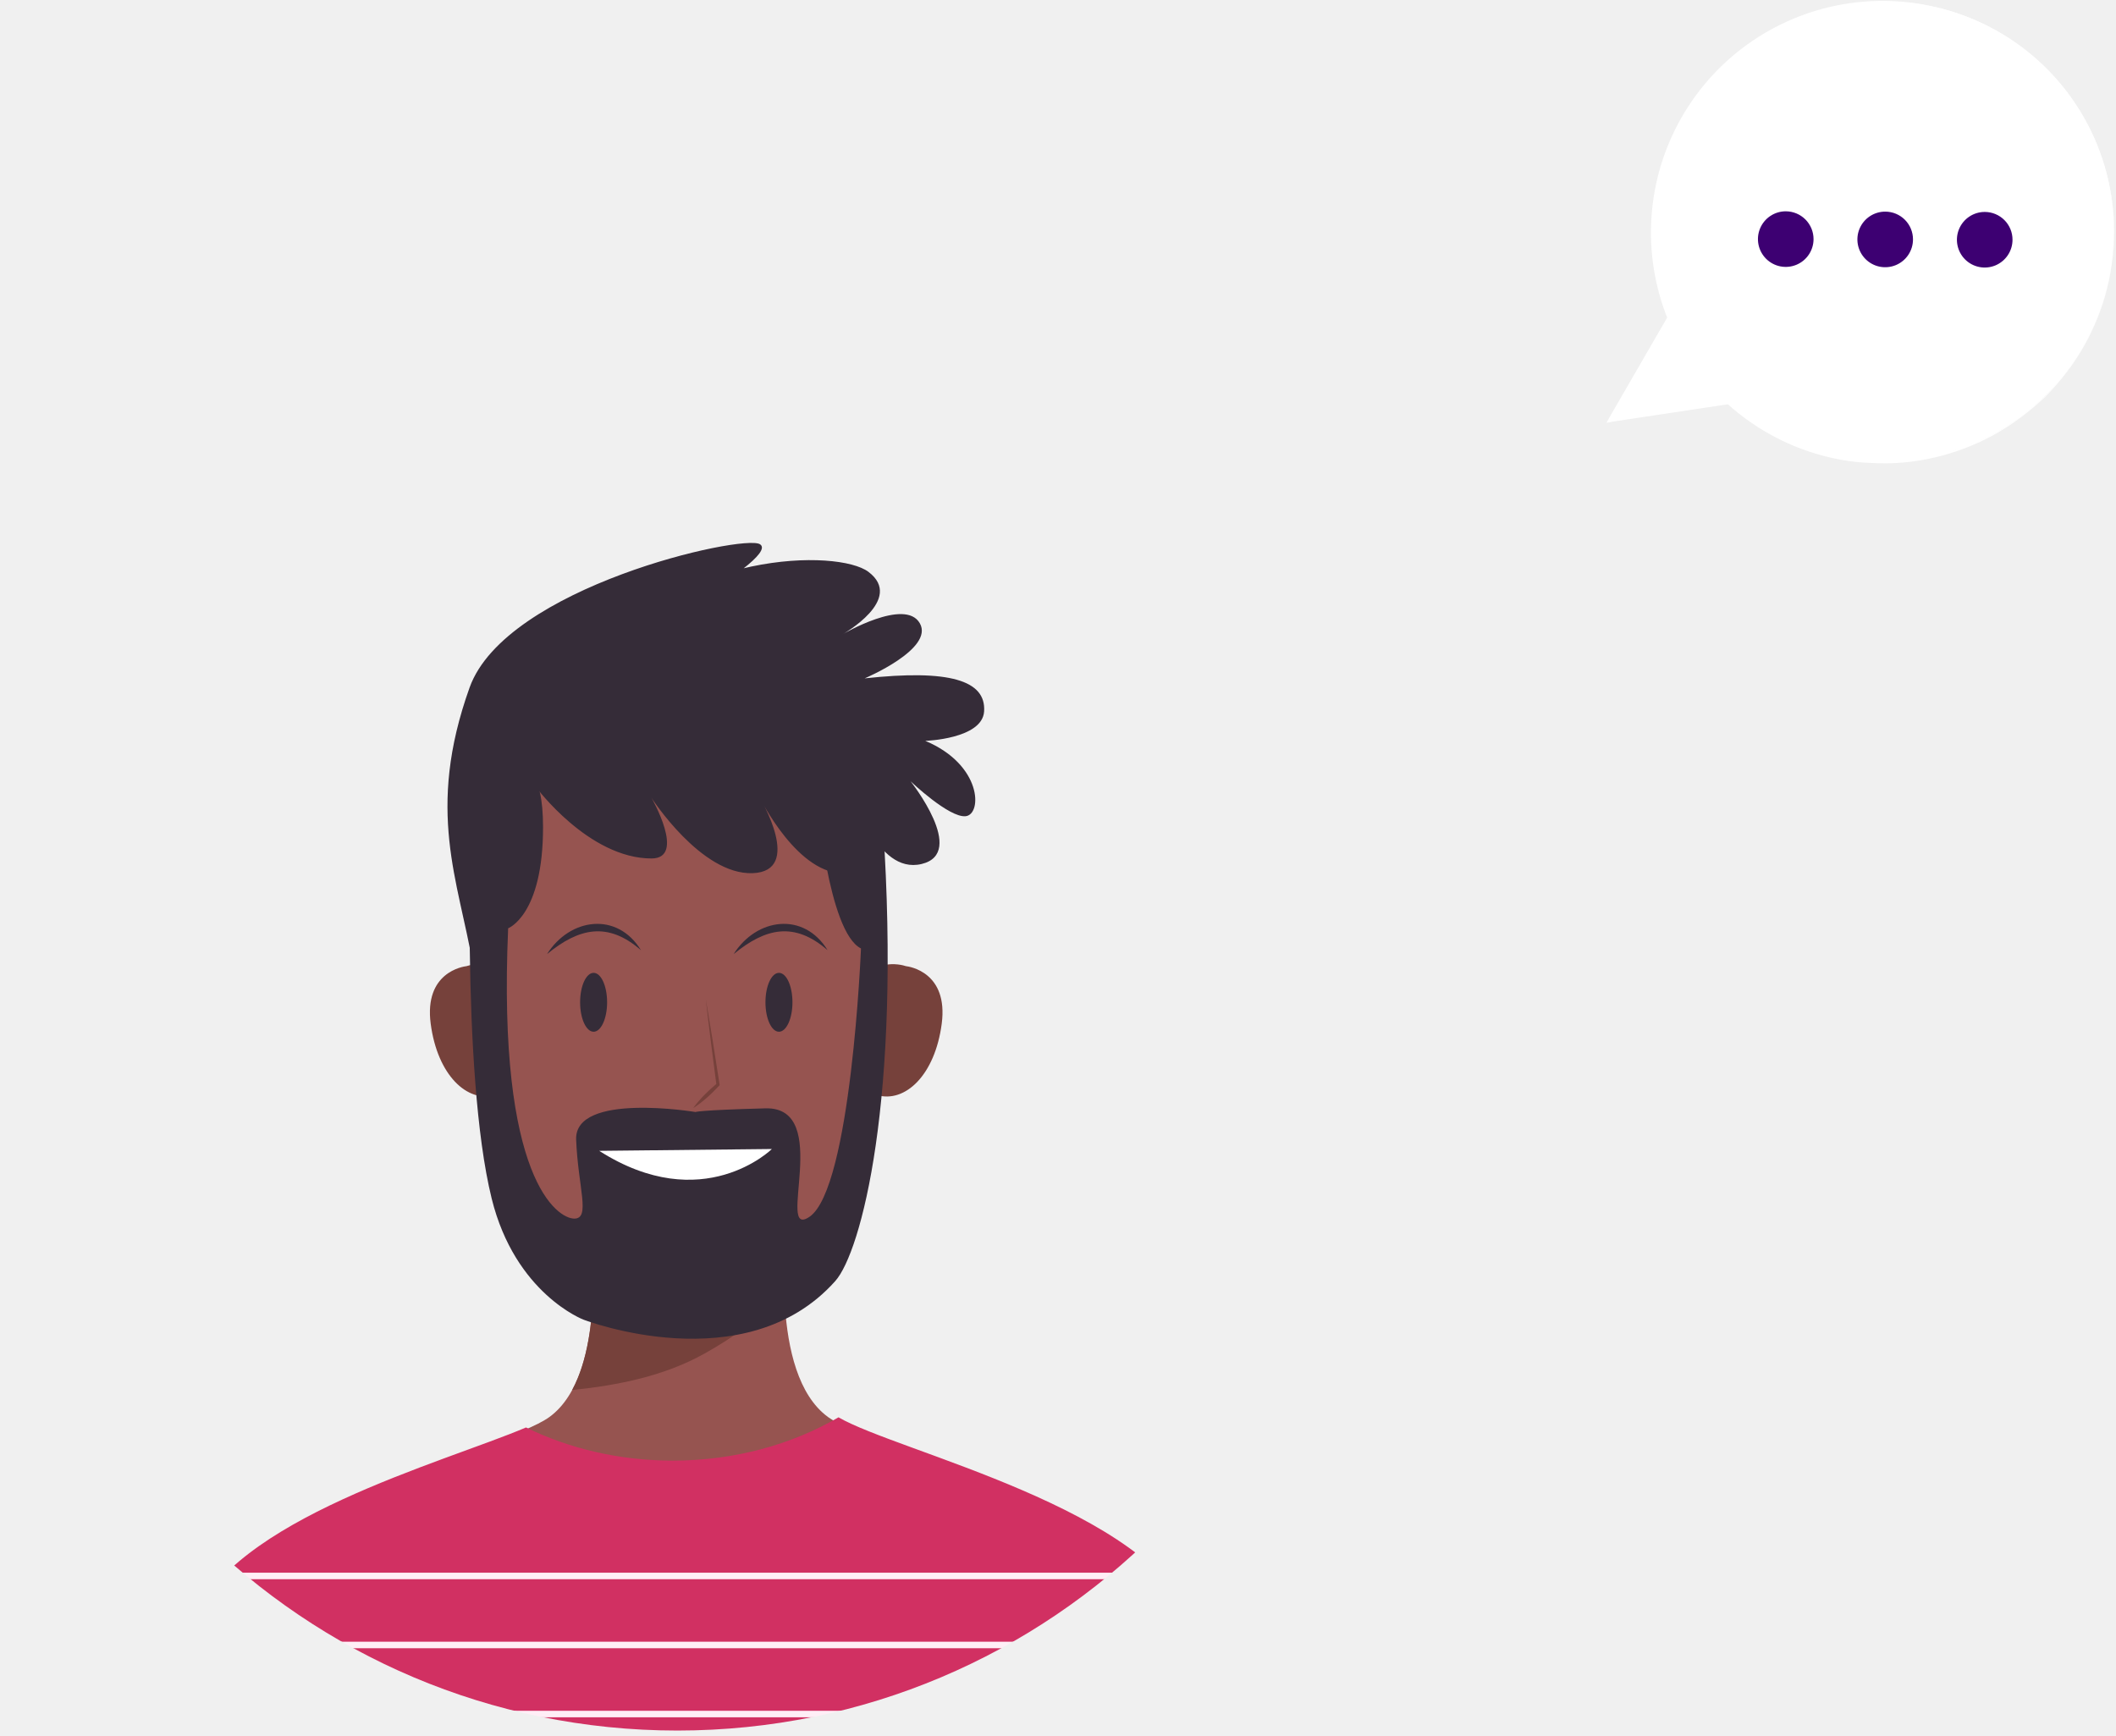
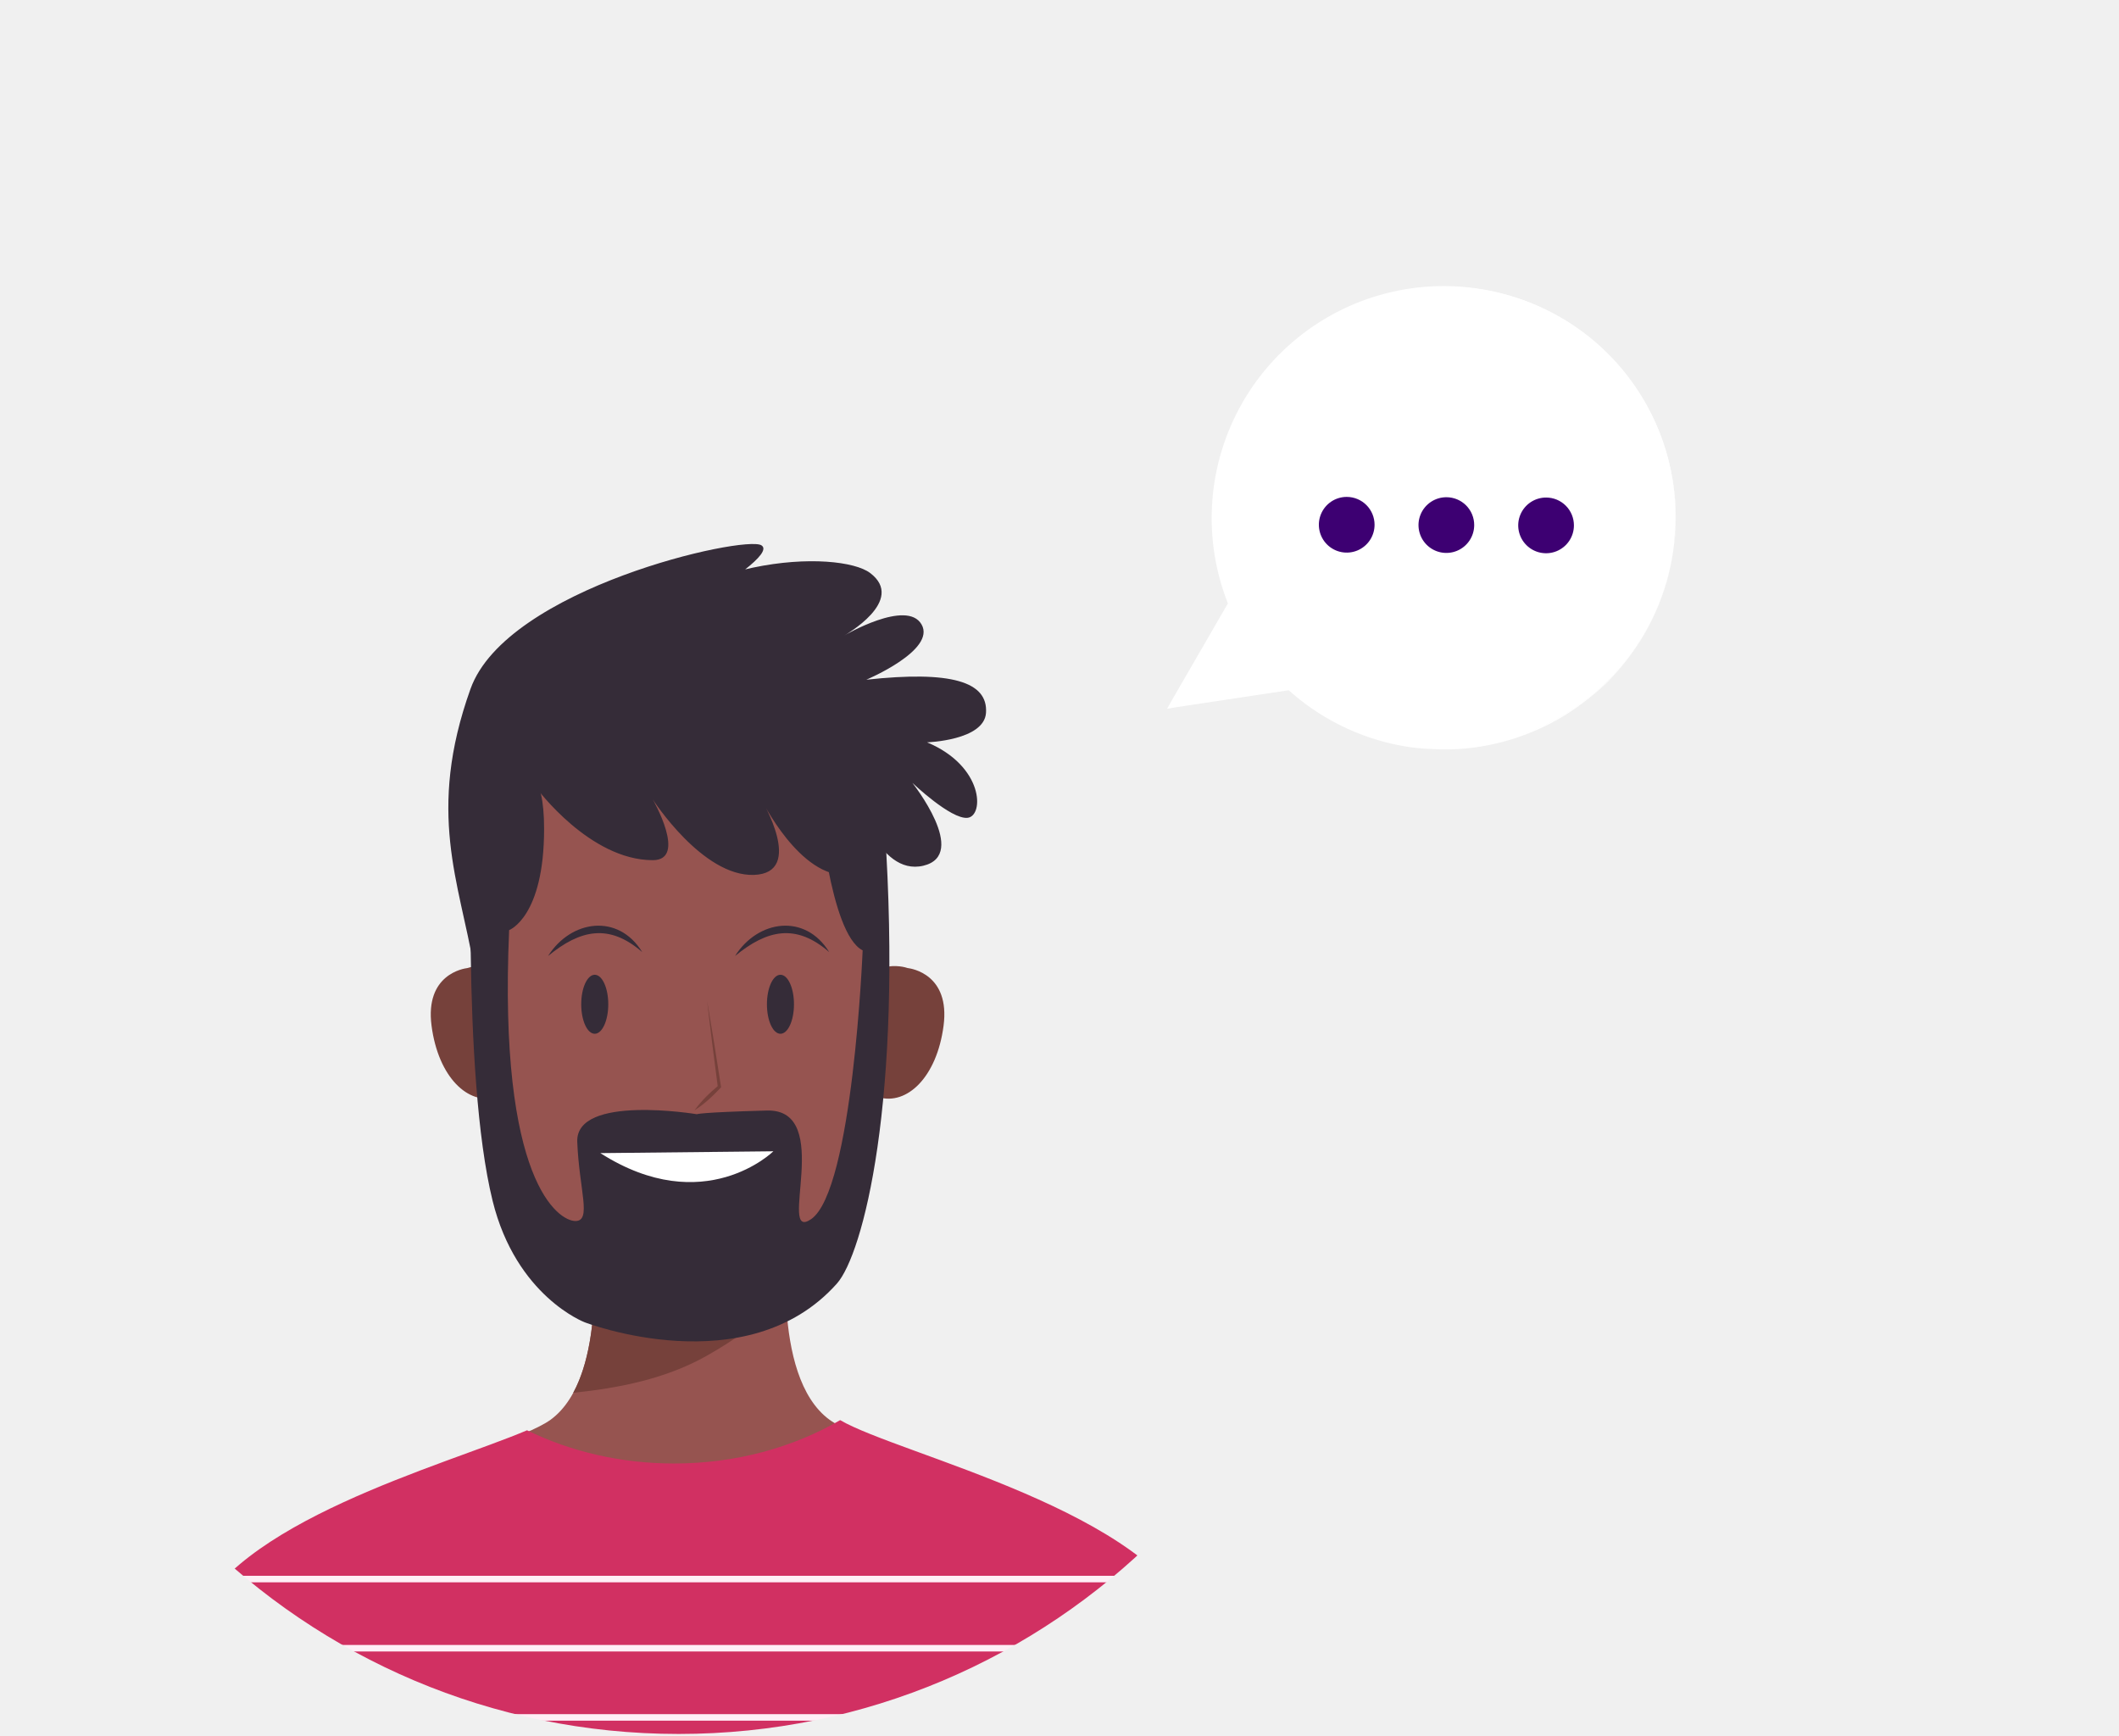
- <svg xmlns="http://www.w3.org/2000/svg" width="328" height="269" viewBox="0 0 328 269" fill="none">
-   <path d="M327.482 39.832C326.771 46.378 324.255 52.597 320.215 57.797C316.176 62.996 310.771 66.971 304.604 69.278C298.436 71.585 291.75 72.134 285.289 70.862C278.829 69.591 272.848 66.549 268.015 62.078L250.197 64.674L259.145 49.334C256.939 43.913 256.118 38.027 256.758 32.209C257.229 27.543 258.618 23.017 260.846 18.891C263.073 14.765 266.095 11.12 269.737 8.167C273.379 5.214 277.569 3.01 282.066 1.683C286.563 0.355 291.278 -0.069 295.94 0.434C300.602 0.936 305.119 2.356 309.229 4.612C313.34 6.867 316.964 9.914 319.893 13.576C322.821 17.238 324.996 21.443 326.293 25.949C327.589 30.455 327.982 35.173 327.447 39.832L327.482 39.832Z" fill="white" />
-   <path d="M327.482 39.832C326.778 46.383 324.275 52.613 320.251 57.831C319.251 59.128 318.173 60.364 317.022 61.53C315.83 62.656 314.572 63.71 313.255 64.688C310.633 66.671 307.742 68.27 304.669 69.439C301.598 70.631 298.375 71.387 295.094 71.686C293.45 71.835 291.798 71.861 290.151 71.764C288.5 71.72 286.856 71.546 285.233 71.243C278.674 70.018 272.585 66.99 267.65 62.499L268.072 62.63L250.3 65.308L249.02 65.539L249.669 64.367L258.571 48.98L258.569 49.59C256.508 44.534 255.628 39.074 255.995 33.626C256.362 28.178 257.967 22.885 260.687 18.151C263.408 13.416 267.173 9.365 271.695 6.305C276.217 3.245 281.378 1.256 286.785 0.491C292.191 -0.274 297.701 0.204 302.895 1.889C308.089 3.574 312.83 6.422 316.758 10.215C320.685 14.008 323.696 18.648 325.561 23.78C327.425 28.912 328.094 34.402 327.518 39.832L327.482 39.832ZM327.482 39.832C328.057 34.483 327.399 29.074 325.558 24.019C323.717 18.964 320.743 14.398 316.864 10.671C312.984 6.944 308.303 4.155 303.178 2.519C298.054 0.882 292.622 0.441 287.301 1.229C282.024 1.999 276.993 3.967 272.595 6.982C268.244 10.022 264.603 13.968 261.921 18.547C259.281 23.151 257.715 28.291 257.341 33.584C256.996 38.888 257.841 44.202 259.815 49.137L259.943 49.454L259.766 49.735L250.771 65.051L250.14 64.11L267.946 61.678L268.193 61.679L268.368 61.844C273.104 66.306 278.989 69.362 285.364 70.669C286.954 70.993 288.566 71.195 290.187 71.271C291.805 71.388 293.429 71.393 295.048 71.287C298.297 71.049 301.497 70.356 304.553 69.227C307.624 68.128 310.517 66.583 313.138 64.641C314.451 63.671 315.709 62.629 316.905 61.518C318.059 60.364 319.141 59.14 320.145 57.854C324.214 52.642 326.754 46.403 327.482 39.832Z" fill="white" />
-   <path d="M311.958 37.164C311.958 38.017 311.705 38.85 311.23 39.559C310.756 40.267 310.082 40.819 309.294 41.145C308.506 41.47 307.639 41.554 306.803 41.386C305.966 41.219 305.199 40.807 304.597 40.203C303.995 39.599 303.586 38.83 303.422 37.993C303.257 37.156 303.344 36.29 303.673 35.503C304.001 34.716 304.555 34.044 305.266 33.572C305.976 33.1 306.811 32.85 307.663 32.853C308.229 32.853 308.788 32.965 309.31 33.182C309.832 33.399 310.306 33.717 310.705 34.117C311.104 34.517 311.421 34.993 311.636 35.516C311.851 36.038 311.96 36.598 311.958 37.164Z" fill="#3D0072" />
-   <path d="M296.532 37.115C296.531 37.968 296.277 38.802 295.803 39.511C295.328 40.22 294.653 40.772 293.864 41.097C293.075 41.422 292.208 41.505 291.371 41.337C290.535 41.168 289.767 40.755 289.166 40.15C288.565 39.545 288.156 38.775 287.993 37.937C287.83 37.099 287.919 36.233 288.249 35.446C288.579 34.659 289.136 33.988 289.847 33.517C290.559 33.047 291.395 32.799 292.248 32.804C293.388 32.808 294.479 33.264 295.283 34.072C296.086 34.881 296.535 35.975 296.532 37.115Z" fill="#3D0072" />
-   <path d="M281.116 37.065C281.116 37.918 280.862 38.751 280.388 39.46C279.914 40.169 279.24 40.721 278.452 41.046C277.663 41.371 276.796 41.456 275.96 41.288C275.124 41.12 274.357 40.708 273.755 40.104C273.153 39.5 272.744 38.731 272.579 37.894C272.415 37.058 272.502 36.191 272.83 35.404C273.159 34.617 273.713 33.945 274.424 33.473C275.134 33.002 275.968 32.751 276.821 32.754C277.962 32.758 279.055 33.214 279.86 34.022C280.665 34.83 281.117 35.924 281.116 37.065Z" fill="#3D0072" />
-   <mask id="mask0_579_13166" style="mask-type:alpha" maskUnits="userSpaceOnUse" x="0" y="58" width="210" height="211">
-     <path d="M210 163.246C210 221.236 162.99 268.246 105 268.246C47.01 268.246 0 221.236 0 163.246C0 105.256 47.01 58.246 105 58.246C162.99 58.246 210 105.256 210 163.246Z" fill="white" />
+ <svg xmlns="http://www.w3.org/2000/svg" width="431" height="353" viewBox="0 0 431 353" fill="none">
+   <path d="M340.54 110.367C339.605 118.973 336.297 127.15 330.986 133.986C325.675 140.821 318.569 146.047 310.461 149.08C302.353 152.113 293.562 152.834 285.069 151.162C276.575 149.491 268.713 145.492 262.359 139.613L238.933 143.027L250.697 122.859C247.797 115.732 246.718 107.994 247.559 100.345C248.178 94.211 250.005 88.261 252.933 82.837C255.861 77.412 259.834 72.62 264.622 68.738C269.41 64.855 274.919 61.957 280.831 60.212C286.744 58.468 292.943 57.91 299.072 58.571C305.201 59.231 311.138 61.098 316.543 64.064C321.947 67.029 326.712 71.034 330.562 75.849C334.412 80.663 337.272 86.191 338.976 92.116C340.681 98.04 341.196 104.243 340.494 110.367L340.54 110.367Z" fill="white" />
+   <path d="M340.54 110.367C339.614 118.981 336.324 127.17 331.033 134.03C329.719 135.736 328.301 137.36 326.788 138.894C325.22 140.373 323.566 141.76 321.836 143.045C318.388 145.652 314.588 147.755 310.548 149.291C306.51 150.858 302.272 151.852 297.959 152.246C295.798 152.442 293.626 152.476 291.46 152.348C289.291 152.291 287.129 152.062 284.995 151.664C276.372 150.053 268.367 146.072 261.879 140.168L262.434 140.339L239.069 143.861L237.386 144.164L238.24 142.623L249.943 122.394L249.94 123.197C247.231 116.549 246.073 109.371 246.556 102.208C247.038 95.046 249.148 88.087 252.725 81.863C256.302 75.639 261.251 70.312 267.197 66.289C273.142 62.266 279.927 59.652 287.035 58.646C294.143 57.64 301.387 58.269 308.215 60.484C315.044 62.699 321.277 66.443 326.441 71.43C331.604 76.417 335.562 82.516 338.014 89.264C340.465 96.011 341.345 103.229 340.586 110.367L340.54 110.367ZM340.54 110.367C341.295 103.335 340.43 96.224 338.01 89.578C335.59 82.932 331.68 76.93 326.58 72.03C321.479 67.13 315.325 63.464 308.587 61.312C301.85 59.16 294.71 58.58 287.713 59.617C280.776 60.629 274.162 63.216 268.38 67.18C262.66 71.177 257.873 76.364 254.347 82.385C250.876 88.436 248.818 95.194 248.325 102.153C247.872 109.126 248.983 116.112 251.578 122.6L251.747 123.017L251.514 123.387L239.688 143.523L238.858 142.286L262.268 139.088L262.593 139.089L262.823 139.306C269.05 145.173 276.787 149.19 285.167 150.908C287.257 151.335 289.378 151.6 291.509 151.7C293.636 151.853 295.771 151.86 297.899 151.721C302.17 151.408 306.377 150.497 310.395 149.013C314.433 147.568 318.236 145.536 321.682 142.983C323.408 141.709 325.062 140.338 326.634 138.878C328.151 137.361 329.574 135.752 330.894 134.06C336.243 127.209 339.582 119.006 340.54 110.367Z" fill="white" />
+   <path d="M320.132 106.859C320.132 107.98 319.798 109.076 319.175 110.008C318.551 110.939 317.665 111.665 316.629 112.093C315.593 112.521 314.453 112.631 313.354 112.411C312.254 112.191 311.245 111.649 310.454 110.855C309.663 110.061 309.125 109.05 308.909 107.95C308.692 106.849 308.807 105.71 309.239 104.675C309.67 103.641 310.399 102.757 311.333 102.137C312.267 101.517 313.364 101.188 314.485 101.192C315.228 101.192 315.964 101.339 316.651 101.624C317.337 101.909 317.96 102.327 318.485 102.854C319.009 103.38 319.425 104.005 319.707 104.692C319.99 105.38 320.134 106.116 320.132 106.859Z" fill="#3D0072" />
+   <path d="M299.849 106.795C299.848 107.917 299.515 109.013 298.89 109.945C298.266 110.877 297.379 111.603 296.342 112.03C295.305 112.458 294.164 112.567 293.065 112.346C291.965 112.124 290.956 111.581 290.165 110.785C289.375 109.99 288.838 108.977 288.624 107.876C288.409 106.775 288.526 105.635 288.96 104.601C289.394 103.566 290.125 102.684 291.061 102.066C291.997 101.447 293.096 101.121 294.217 101.128C295.716 101.132 297.151 101.732 298.207 102.795C299.263 103.858 299.854 105.297 299.849 106.795Z" fill="#3D0072" />
+   <path d="M279.583 106.729C279.583 107.85 279.25 108.946 278.626 109.878C278.002 110.809 277.116 111.535 276.08 111.963C275.044 112.391 273.904 112.501 272.805 112.281C271.706 112.061 270.696 111.519 269.905 110.725C269.114 109.931 268.576 108.92 268.36 107.82C268.143 106.72 268.258 105.58 268.69 104.545C269.122 103.511 269.851 102.627 270.784 102.007C271.718 101.387 272.815 101.058 273.936 101.062C275.436 101.066 276.873 101.666 277.931 102.728C278.99 103.791 279.584 105.23 279.583 106.729Z" fill="#3D0072" />
+   <mask id="mask0_3352_71090" style="mask-type:alpha" maskUnits="userSpaceOnUse" x="0" y="76" width="277" height="277">
+     <path d="M276.085 214.618C276.085 290.857 214.282 352.661 138.043 352.661C61.804 352.661 0 290.857 0 214.618C0 138.379 61.804 76.576 138.043 76.576C214.282 76.576 276.085 138.379 276.085 214.618Z" fill="white" />
  </mask>
-   <g mask="url(#mask0_579_13166)">
-     <path d="M183.814 251.824C177.041 233.617 135.602 224.922 128.347 219.644C119.032 212.867 121.998 190.431 121.998 190.431L106.756 190.832L91.515 190.431C91.515 190.431 94.481 212.872 85.166 219.644C77.911 224.922 36.471 233.617 29.699 251.824C22.922 270.031 20.384 286.123 20.384 286.123H105.916H107.608H193.139C193.128 286.123 190.591 270.031 183.814 251.824Z" fill="#965450" />
-     <path d="M88.687 215.464C95.821 214.734 102.994 213.289 109.206 209.813C113.737 207.281 117.812 204.287 121.597 200.921C121.371 195.154 121.992 190.425 121.992 190.425L106.751 190.826L91.51 190.425C91.51 190.425 93.619 206.396 88.687 215.464Z" fill="#76413B" />
-     <path d="M185.016 251.572C178.415 233.837 139.172 225.06 129.978 219.694C122.717 223.918 113.858 226.406 104.29 226.406C95.975 226.406 88.198 224.528 81.536 221.265C68.651 226.752 35.746 235.468 29.749 251.572C22.922 269.911 20.363 286.124 20.363 286.124H106.526H108.234H194.397C194.403 286.124 191.843 269.916 185.016 251.572Z" fill="#D13062" />
-     <path d="M15.144 254.981H196.291" stroke="#FFEEF6" stroke-width="1.01" stroke-miterlimit="10" />
-     <path d="M15.144 265.686H196.291" stroke="#FFEEF6" stroke-width="1.01" stroke-miterlimit="10" />
-     <path d="M15.144 244.282H196.291" stroke="#FFEEF6" stroke-width="1.01" stroke-miterlimit="10" />
-     <path d="M81.157 155.443C78.696 147.803 72.863 149.572 72.32 149.758C71.749 149.824 65.723 150.719 66.761 158.678C67.811 166.68 72.451 171.019 76.807 169.745C81.289 169.031 83.634 163.127 81.157 155.443Z" fill="#76413B" />
-     <path d="M131.582 155.443C134.042 147.803 139.875 149.572 140.419 149.758C140.99 149.824 147.015 150.719 145.977 158.678C144.928 166.68 140.287 171.019 135.932 169.745C131.45 169.031 129.105 163.127 131.582 155.443Z" fill="#76413B" />
-     <path d="M136.668 143.426C133.619 109.945 108.162 111.818 105.762 112.071C103.362 111.818 77.905 109.945 74.857 143.426C71.787 177.111 86.792 199.107 105.762 197.899C124.733 199.107 139.738 177.111 136.668 143.426Z" fill="#965450" />
-     <path d="M107.448 171.768C108.492 170.318 109.761 169.087 111.123 167.95L111.051 168.165L110.195 161.519C109.931 159.3 109.645 157.087 109.398 154.862C109.783 157.065 110.134 159.267 110.502 161.475L111.54 168.093L111.557 168.203C110.315 169.538 108.992 170.779 107.448 171.768Z" fill="#76413B" />
-     <path d="M89.922 155.362C89.922 157.883 90.856 159.926 92.015 159.926C93.168 159.926 94.108 157.883 94.108 155.362C94.108 152.841 93.174 150.798 92.015 150.798C90.856 150.798 89.922 152.841 89.922 155.362Z" fill="#352C38" />
-     <path d="M118.653 155.362C118.653 157.883 119.587 159.926 120.745 159.926C121.899 159.926 122.838 157.883 122.838 155.362C122.838 152.841 121.904 150.798 120.745 150.798C119.587 150.798 118.653 152.841 118.653 155.362Z" fill="#352C38" />
-     <path d="M84.793 147.892C88.33 142.296 95.651 141.247 99.358 147.288C94.228 142.823 89.752 143.817 84.793 147.892Z" fill="#352C38" />
-     <path d="M113.721 147.892C117.258 142.296 124.579 141.247 128.286 147.288C123.156 142.823 118.68 143.817 113.721 147.892Z" fill="#352C38" />
-     <path d="M93.015 176.645L121.229 176.376C121.229 176.376 108.964 187.756 93.015 176.645Z" fill="white" />
-     <path d="M73.078 124.231C73.078 124.231 71.37 166.104 76.208 185.756C79.855 200.552 90.45 204.556 90.45 204.556C90.45 204.556 115.517 214.239 129.473 198.575C133.493 194.065 139.727 170.377 136.876 127.933L126.622 123.66C126.622 123.66 128.33 144.453 133.46 147.018C133.46 147.018 131.95 184.179 125.485 188.606C120.075 192.308 129.187 171.514 118.647 171.8C108.108 172.085 107.822 172.371 107.822 172.371C107.822 172.371 89.022 169.24 89.307 176.644C89.593 184.048 91.587 188.892 89.022 188.892C86.457 188.892 77.059 182.911 78.768 143.888C78.768 143.888 84.177 141.894 84.177 128.224C84.183 110.242 73.078 124.231 73.078 124.231Z" fill="#352C38" />
-     <path d="M92.885 178.388L119.649 178.105C119.649 178.105 108.948 188.636 92.885 178.388Z" fill="white" />
-     <path d="M83.046 121.957C83.046 121.957 91.241 133.068 100.989 133.068C106.399 133.068 100.989 123.671 100.989 123.671C100.989 123.671 108.679 135.633 116.654 135.348C124.628 135.062 117.79 123.671 117.79 123.671C117.79 123.671 123.772 135.919 131.181 135.348C138.584 134.777 132.318 122.814 132.318 122.814C132.318 122.814 135.734 135.633 142.857 133.925C149.981 132.217 141.149 121.106 141.149 121.106C141.149 121.106 147.13 126.802 149.695 126.516C152.26 126.23 152.26 118.541 143.429 114.839C143.429 114.839 152.26 114.554 152.546 110.281C152.87 105.442 147.136 103.728 134.031 105.151C134.031 105.151 144.857 100.592 142.577 96.605C140.298 92.618 130.615 98.313 130.615 98.313C130.615 98.313 140.298 92.903 134.602 88.63C129.928 85.126 105.548 85.214 90.735 102.872C90.735 102.872 121.498 86.636 117.796 84.357C115.182 82.748 78.378 90.97 72.792 106.574C65.954 125.659 71.084 136.485 73.292 149.479L83.046 121.957Z" fill="#352C38" />
+   <g mask="url(#mask0_3352_71090)">
+     <path d="M241.66 331.071C232.757 307.134 178.277 295.704 168.738 288.765C156.492 279.854 160.391 250.358 160.391 250.358L140.353 250.885L120.316 250.358C120.316 250.358 124.215 279.862 111.969 288.765C102.43 295.704 47.95 307.134 39.047 331.071C30.137 355.007 26.801 376.164 26.801 376.164H139.249H141.473H253.92C253.906 376.164 250.57 355.007 241.66 331.071Z" fill="#965450" />
+     <path d="M116.598 283.27C125.977 282.309 135.408 280.41 143.574 275.84C149.531 272.511 154.889 268.576 159.864 264.149C159.568 256.568 160.384 250.351 160.384 250.351L140.347 250.878L120.309 250.351C120.309 250.351 123.082 271.348 116.598 283.27Z" fill="#76413B" />
+     <path d="M243.243 330.739C234.563 307.424 182.971 295.885 170.884 288.831C161.338 294.383 149.691 297.654 137.113 297.654C126.181 297.654 115.956 295.185 107.198 290.896C90.258 298.109 46.999 309.568 39.114 330.739C30.138 354.849 26.773 376.165 26.773 376.165H140.052H142.297H255.576C255.583 376.165 252.218 354.857 243.243 330.739Z" fill="#D13062" />
+     <path d="M19.91 335.222H258.063" stroke="#FFEEF6" stroke-width="1.327" stroke-miterlimit="10" />
+     <path d="M19.91 349.294H258.063" stroke="#FFEEF6" stroke-width="1.327" stroke-miterlimit="10" />
+     <path d="M19.91 321.156H258.063" stroke="#FFEEF6" stroke-width="1.327" stroke-miterlimit="10" />
+     <path d="M106.7 204.36C103.465 194.316 95.797 196.641 95.082 196.887C94.331 196.973 86.41 198.15 87.775 208.613C89.154 219.134 95.255 224.838 100.982 223.163C106.874 222.224 109.957 214.462 106.7 204.36Z" fill="#76413B" />
+     <path d="M172.996 204.36C176.231 194.316 183.899 196.641 184.614 196.887C185.365 196.973 193.286 198.15 191.921 208.613C190.542 219.134 184.441 224.838 178.715 223.163C172.822 222.224 169.739 214.462 172.996 204.36Z" fill="#76413B" />
+     <path d="M179.678 188.562C175.671 144.545 142.203 147.007 139.048 147.339C135.892 147.007 102.424 144.545 98.417 188.562C94.38 232.846 114.107 261.765 139.048 260.177C163.988 261.765 183.715 232.846 179.678 188.562Z" fill="#965450" />
+     <path d="M141.266 225.821C142.638 223.915 144.306 222.297 146.096 220.803L146.002 221.084L144.876 212.347C144.529 209.43 144.154 206.52 143.829 203.596C144.334 206.491 144.797 209.387 145.28 212.289L146.645 220.99L146.667 221.135C145.035 222.889 143.295 224.521 141.266 225.821Z" fill="#76413B" />
+     <path d="M118.219 204.253C118.219 207.568 119.446 210.254 120.97 210.254C122.486 210.254 123.721 207.568 123.721 204.253C123.721 200.939 122.493 198.253 120.97 198.253C119.446 198.253 118.219 200.939 118.219 204.253Z" fill="#352C38" />
+     <path d="M155.992 204.253C155.992 207.568 157.22 210.254 158.743 210.254C160.26 210.254 161.494 207.568 161.494 204.253C161.494 200.939 160.267 198.253 158.743 198.253C157.22 198.253 155.992 200.939 155.992 204.253Z" fill="#352C38" />
+     <path d="M111.477 194.433C116.127 187.075 125.752 185.696 130.626 193.639C123.882 187.769 117.997 189.075 111.477 194.433Z" fill="#352C38" />
+     <path d="M149.508 194.433C154.158 187.075 163.783 185.696 168.657 193.639C161.913 187.769 156.028 189.075 149.508 194.433Z" fill="#352C38" />
+     <path d="M122.287 232.234L159.38 231.88C159.38 231.88 143.256 246.842 122.287 232.234Z" fill="white" />
+     <path d="M96.076 163.326C96.076 163.326 93.83 218.377 100.192 244.213C104.986 263.665 118.915 268.929 118.915 268.929C118.915 268.929 151.87 281.659 170.218 261.066C175.504 255.138 183.699 223.995 179.952 168.193L166.471 162.576C166.471 162.576 168.716 189.913 175.46 193.285C175.46 193.285 173.475 242.14 164.976 247.96C157.863 252.827 169.843 225.489 155.986 225.865C142.13 226.24 141.754 226.616 141.754 226.616C141.754 226.616 117.038 222.5 117.413 232.234C117.789 241.967 120.41 248.336 117.038 248.336C113.666 248.336 101.311 240.472 103.557 189.169C103.557 189.169 110.669 186.548 110.669 168.576C110.676 144.935 96.076 163.326 96.076 163.326Z" fill="#352C38" />
+     <path d="M122.113 234.526L157.301 234.155C157.301 234.155 143.231 247.999 122.113 234.526Z" fill="white" />
+     <path d="M109.181 160.337C109.181 160.337 119.954 174.945 132.771 174.945C139.883 174.945 132.771 162.59 132.771 162.59C132.771 162.59 142.88 178.317 153.364 177.941C163.849 177.566 154.859 162.59 154.859 162.59C154.859 162.59 162.722 178.692 172.463 177.941C182.196 177.191 173.958 161.464 173.958 161.464C173.958 161.464 178.449 178.317 187.814 176.071C197.179 173.826 185.569 159.218 185.569 159.218C185.569 159.218 193.432 166.706 196.804 166.331C200.176 165.955 200.176 155.846 188.565 150.979C188.565 150.979 200.176 150.604 200.551 144.986C200.977 138.625 193.439 136.372 176.21 138.242C176.21 138.242 190.442 132.249 187.446 127.007C184.449 121.765 171.719 129.252 171.719 129.252C171.719 129.252 184.449 122.14 176.961 116.522C170.817 111.915 138.764 112.031 119.29 135.246C119.29 135.246 159.733 113.901 154.866 110.905C151.429 108.789 103.043 119.598 95.7 140.112C86.71 165.204 93.454 179.436 96.357 196.52L109.181 160.337Z" fill="#352C38" />
  </g>
</svg>
